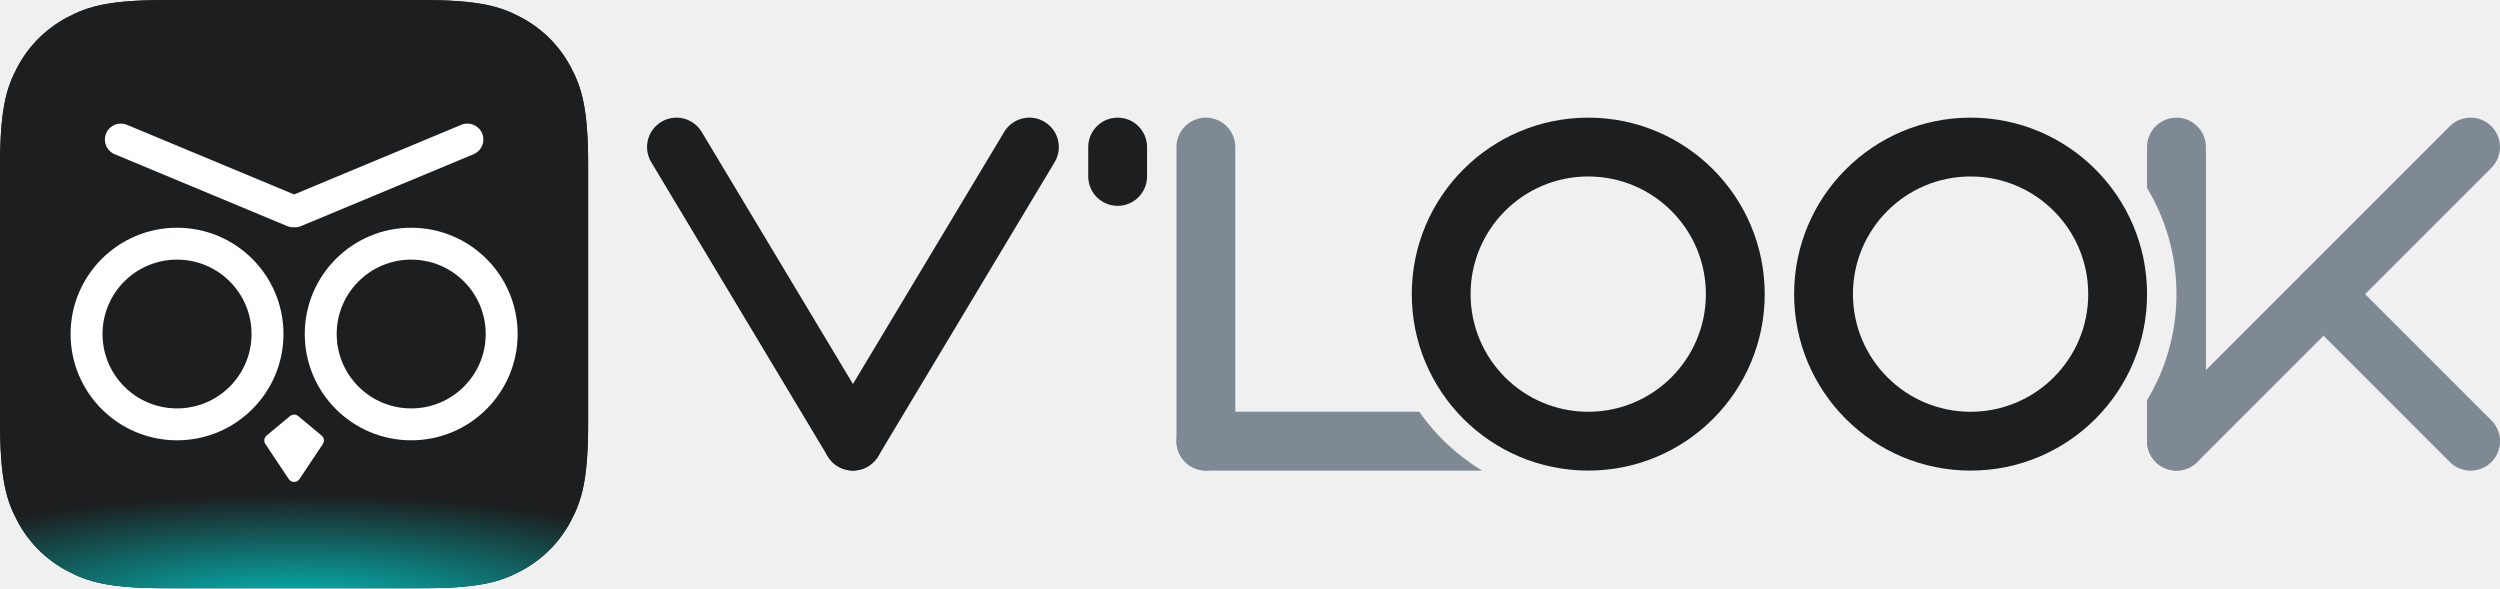
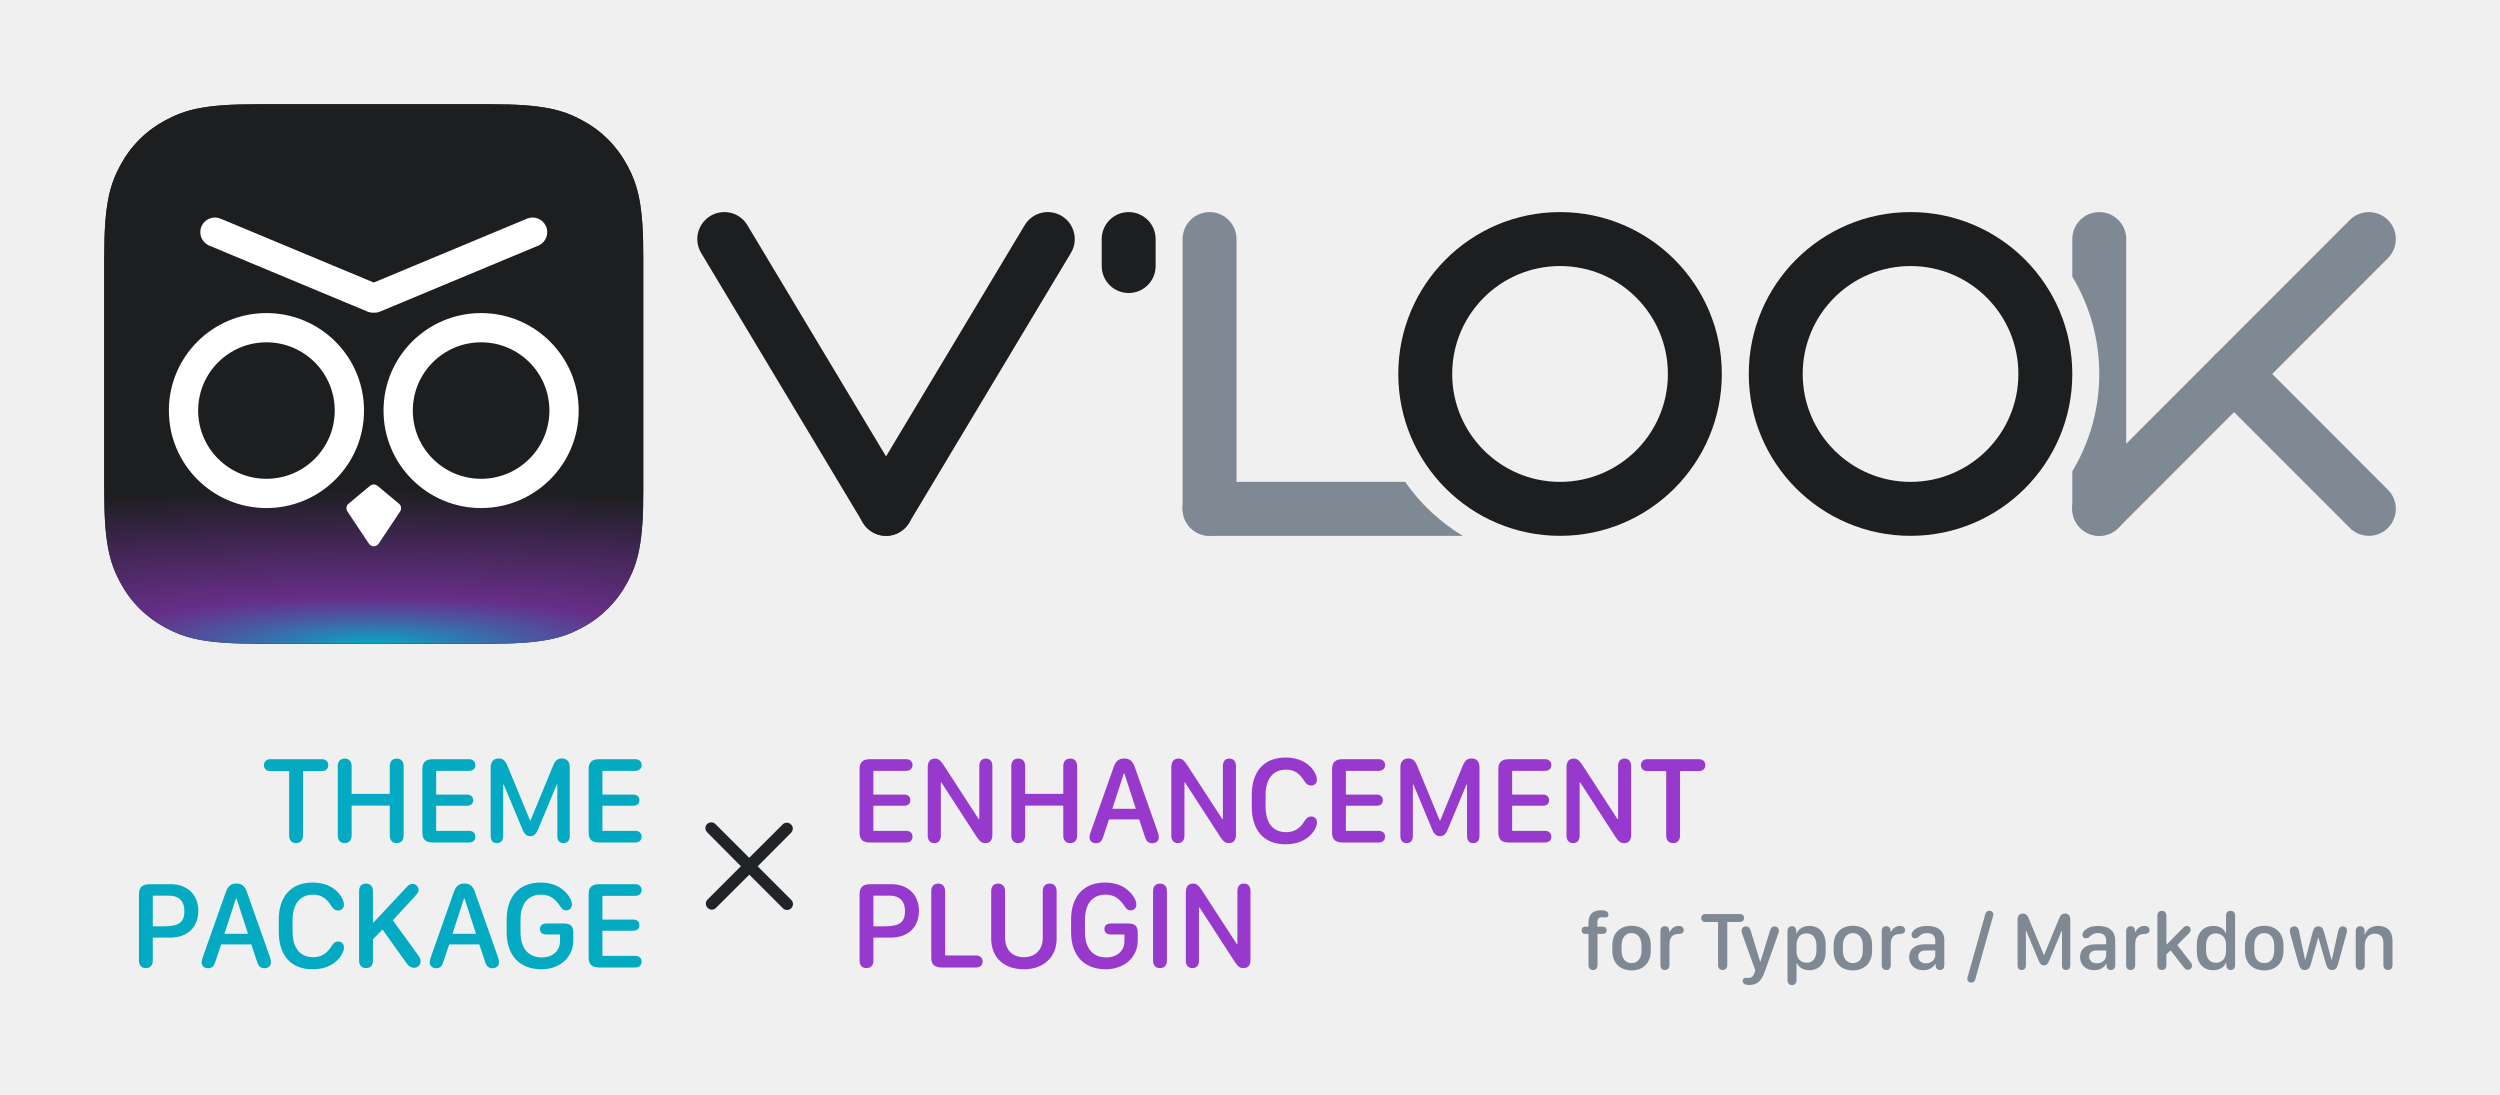
- <svg xmlns="http://www.w3.org/2000/svg" xmlns:xlink="http://www.w3.org/1999/xlink" width="425" height="100" viewBox="0 0 425 100">
+ <svg xmlns="http://www.w3.org/2000/svg" xmlns:xlink="http://www.w3.org/1999/xlink" width="500" height="219" viewBox="0 0 500 219">
  <defs>
-     <path d="M28.543 0h42.914c9.925 0 13.524 1.033 17.152 2.974a20.232 20.232 0 0 1 8.417 8.417c1.94 3.628 2.974 7.227 2.974 17.152v42.914c0 9.925-1.033 13.524-2.974 17.152a20.232 20.232 0 0 1-8.417 8.417C84.981 98.966 81.382 100 71.457 100H28.543c-9.925 0-13.524-1.033-17.152-2.974a20.232 20.232 0 0 1-8.417-8.417C1.034 84.981 0 81.382 0 71.457V28.543c0-9.925 1.033-13.524 2.974-17.152a20.232 20.232 0 0 1 8.417-8.417C15.019 1.034 18.618 0 28.543 0z" id="a" />
-     <radialGradient cy="100%" fx="50%" fy="100%" r="100%" gradientTransform="matrix(0 -1 .79966 0 -.3 1.5)" id="c">
-       <stop stop-color="#00DAD8" stop-opacity=".8" offset="0%" />
-       <stop stop-color="#00DAD8" stop-opacity=".7" offset="19.9%" />
-       <stop stop-color="#00DAD8" stop-opacity="0" offset="100%" />
+     <path d="M30.767 0h46.309c10.698 0 14.578 1.114 18.489 3.206 3.911 2.091 6.98 5.161 9.072 9.072 2.092 3.911 3.206 7.79 3.206 18.49v46.381c0 10.699-1.114 14.578-3.206 18.49-2.091 3.91-5.16 6.98-9.072 9.072-3.911 2.092-7.79 3.206-18.49 3.206H30.768c-10.698 0-14.578-1.114-18.489-3.206-3.911-2.092-6.98-5.161-9.072-9.073C1.114 91.728 0 87.848 0 77.15V30.767C0 20.07 1.114 16.19 3.206 12.278c2.091-3.911 5.161-6.98 9.072-9.072C16.19 1.114 20.068 0 30.768 0z" id="a" />
+     <radialGradient cy="100%" fx="50%" fy="100%" r="72.558%" gradientTransform="matrix(0 -1 2.40112 0 -1.901 1.5)" id="c">
+       <stop stop-color="#04AAC2" offset="0%" />
+       <stop stop-color="#9639CC" stop-opacity=".6" offset="30.303%" />
+       <stop stop-color="#9639CC" stop-opacity=".35" offset="59.775%" />
+       <stop stop-color="#9639CC" stop-opacity="0" offset="100%" />
    </radialGradient>
  </defs>
  <g fill="none" fill-rule="evenodd">
-     <path d="M28.543 0h42.914c9.925 0 13.524 1.033 17.152 2.974a20.232 20.232 0 0 1 8.417 8.417c1.94 3.628 2.974 7.227 2.974 17.152v42.914c0 9.925-1.033 13.524-2.974 17.152a20.232 20.232 0 0 1-8.417 8.417C84.981 98.966 81.382 100 71.457 100H28.543c-9.925 0-13.524-1.033-17.152-2.974a20.232 20.232 0 0 1-8.417-8.417C1.034 84.981 0 81.382 0 71.457V28.543c0-9.925 1.033-13.524 2.974-17.152a20.232 20.232 0 0 1 8.417-8.417C15.019 1.034 18.618 0 28.543 0z" fill="#303438" />
-     <path d="M50.894 70.732l3.984 3.314c.427.355.516.976.208 1.438l-3.983 5.965a1.086 1.086 0 0 1-1.806 0l-3.983-5.965a1.086 1.086 0 0 1 .208-1.438l3.984-3.314a1.086 1.086 0 0 1 1.388 0zM30.295 38.715c9.994 0 18.095 8.09 18.095 18.068 0 9.98-8.101 18.069-18.095 18.069-9.993 0-18.095-8.09-18.095-18.069 0-9.978 8.102-18.068 18.095-18.068zm39.81 0c9.993 0 18.095 8.09 18.095 18.068 0 9.98-8.102 18.069-18.095 18.069-9.994 0-18.095-8.09-18.095-18.069 0-9.978 8.101-18.068 18.095-18.068zm-39.81 5.42c-6.995 0-12.666 5.663-12.666 12.648 0 6.986 5.67 12.648 12.666 12.648s12.667-5.662 12.667-12.648c0-6.985-5.671-12.647-12.667-12.647zm39.81 0c-6.996 0-12.667 5.663-12.667 12.648 0 6.986 5.671 12.648 12.667 12.648 6.995 0 12.666-5.662 12.666-12.648 0-6.985-5.67-12.647-12.666-12.647zm8.459-22.897a2.717 2.717 0 0 1 3.551 1.337 2.708 2.708 0 0 1-1.312 3.602L51.49 38.389l-.056.025a2.703 2.703 0 0 1-1.235.226 2.702 2.702 0 0 1-1.234-.226l-.056-.025-29.313-12.212a2.708 2.708 0 0 1-1.312-3.602 2.717 2.717 0 0 1 3.551-1.337l.056.026L50.2 33.056l28.309-11.792z" fill="#FFF" />
-     <g>
+     <path d="M51.6 20.833H97.91c10.698 0 14.578 1.114 18.49 3.206 3.91 2.092 6.98 5.161 9.072 9.072 2.091 3.912 3.205 7.791 3.205 18.49v46.382c0 10.698-1.113 14.578-3.205 18.489-2.092 3.911-5.162 6.98-9.073 9.072-3.911 2.092-7.79 3.206-18.489 3.206H51.601c-10.699 0-14.578-1.114-18.49-3.206-3.91-2.091-6.98-5.161-9.072-9.072-2.092-3.911-3.206-7.791-3.206-18.49V51.602c0-10.699 1.114-14.578 3.206-18.49 2.092-3.91 5.161-6.98 9.072-9.072 3.912-2.092 7.791-3.206 18.49-3.206z" fill="#303438" />
+     <path d="M75.72 97.165l4.296 3.577a1.17 1.17 0 0 1 .225 1.55l-4.297 6.439a1.17 1.17 0 0 1-1.947 0l-4.297-6.44a1.17 1.17 0 0 1 .225-1.549l4.297-3.577a1.17 1.17 0 0 1 1.497 0zM53.504 62.614c10.777 0 19.514 8.73 19.514 19.498 0 10.769-8.737 19.499-19.514 19.499-10.778 0-19.515-8.73-19.515-19.499 0-10.769 8.737-19.498 19.515-19.498zm42.932 0c10.777 0 19.514 8.73 19.514 19.498 0 10.769-8.737 19.499-19.514 19.499-10.778 0-19.515-8.73-19.515-19.499 0-10.769 8.737-19.498 19.515-19.498zm-42.932 5.85c-7.545 0-13.66 6.11-13.66 13.648 0 7.538 6.115 13.65 13.66 13.65 7.544 0 13.66-6.112 13.66-13.65s-6.116-13.649-13.66-13.649zm42.932 0c-7.545 0-13.66 6.11-13.66 13.648 0 7.538 6.115 13.65 13.66 13.65 7.544 0 13.66-6.112 13.66-13.65s-6.116-13.649-13.66-13.649zm9.123-24.712a2.929 2.929 0 0 1 3.83 1.442 2.923 2.923 0 0 1-1.416 3.887L76.361 62.263l-.06.027c-.433.19-.888.267-1.331.243a2.914 2.914 0 0 1-1.33-.243l-.06-.027L41.965 49.08a2.923 2.923 0 0 1-1.416-3.887 2.929 2.929 0 0 1 3.83-1.442l.06.027 30.53 12.73 30.53-12.73z" fill="#FFF" />
+     <g transform="translate(20.833 20.833)">
      <mask id="b" fill="#fff">
        <use xlink:href="#a" />
      </mask>
-       <path fill="#1C1E1F" mask="url(#b)" d="M0 0h100v100H0z" />
-       <path fill="url(#c)" mask="url(#b)" d="M0 84h100v20H0z" />
+       <g mask="url(#b)">
+         <path fill="#1C1E1F" d="M0 0h107.843v107.917H0z" />
+         <path fill="url(#c)" d="M0 64.75h107.843v43.167H0z" />
+       </g>
      <g mask="url(#b)" fill="#FFF">
-         <path d="M50.694 70.732l3.984 3.314c.427.355.516.976.208 1.438l-3.983 5.965a1.086 1.086 0 0 1-1.806 0l-3.983-5.965a1.086 1.086 0 0 1 .208-1.438l3.984-3.314a1.086 1.086 0 0 1 1.388 0zM30.095 38.715c9.994 0 18.095 8.09 18.095 18.068 0 9.98-8.101 18.069-18.095 18.069-9.993 0-18.095-8.09-18.095-18.069 0-9.978 8.102-18.068 18.095-18.068zm39.81 0c9.993 0 18.095 8.09 18.095 18.068 0 9.98-8.102 18.069-18.095 18.069-9.994 0-18.095-8.09-18.095-18.069 0-9.978 8.101-18.068 18.095-18.068zm-39.81 5.42c-6.995 0-12.666 5.663-12.666 12.648 0 6.986 5.67 12.648 12.666 12.648s12.667-5.662 12.667-12.648c0-6.985-5.671-12.647-12.667-12.647zm39.81 0c-6.996 0-12.667 5.663-12.667 12.648 0 6.986 5.671 12.648 12.667 12.648 6.995 0 12.666-5.662 12.666-12.648 0-6.985-5.67-12.647-12.666-12.647zm8.459-22.897a2.717 2.717 0 0 1 3.551 1.337 2.708 2.708 0 0 1-1.312 3.602L51.29 38.389l-.056.025A2.703 2.703 0 0 1 50 38.64a2.702 2.702 0 0 1-1.234-.226l-.056-.025-29.313-12.212a2.708 2.708 0 0 1-1.312-3.602 2.717 2.717 0 0 1 3.551-1.337l.056.026L50 33.056l28.309-11.792z" />
+         <path d="M54.67 76.331l4.297 3.578a1.17 1.17 0 0 1 .225 1.549l-4.297 6.44a1.17 1.17 0 0 1-1.947 0l-4.297-6.44a1.17 1.17 0 0 1 .225-1.549l4.297-3.578a1.17 1.17 0 0 1 1.497 0zm-22.214-34.55c10.777 0 19.514 8.73 19.514 19.498 0 10.769-8.737 19.498-19.514 19.498-10.778 0-19.515-8.73-19.515-19.498 0-10.769 8.737-19.499 19.515-19.499zm42.932 0c10.777 0 19.514 8.73 19.514 19.498 0 10.769-8.737 19.498-19.514 19.498-10.778 0-19.515-8.73-19.515-19.498 0-10.769 8.737-19.499 19.515-19.499zM32.456 47.63c-7.545 0-13.66 6.11-13.66 13.649 0 7.538 6.115 13.649 13.66 13.649 7.544 0 13.66-6.111 13.66-13.65 0-7.537-6.116-13.648-13.66-13.648zm42.932 0c-7.545 0-13.66 6.11-13.66 13.649 0 7.538 6.115 13.649 13.66 13.649 7.544 0 13.66-6.111 13.66-13.65 0-7.537-6.116-13.648-13.66-13.648zm9.123-24.711a2.929 2.929 0 0 1 3.83 1.442 2.923 2.923 0 0 1-1.416 3.887L55.312 41.429l-.06.028c-.433.19-.888.267-1.331.243a2.914 2.914 0 0 1-1.33-.243l-.06-.028-31.614-13.181A2.923 2.923 0 0 1 19.5 24.36a2.929 2.929 0 0 1 3.83-1.442l.06.027 30.53 12.73 30.53-12.73z" />
      </g>
    </g>
    <g fill-rule="nonzero">
-       <path d="M391.464 46.464a5 5 0 0 1 6.89-.172l.181.172 25 25a5 5 0 0 1-6.89 7.244l-.18-.173-25-25a5 5 0 0 1 0-7.07z" fill="#7F8994" />
-       <path d="M423.536 21.464a5 5 0 0 0-6.89-.172l-.181.172-50 50a5 5 0 0 0 6.89 7.244l.18-.173 50-50a5 5 0 0 0 0-7.07z" fill="#7F8994" />
-       <path d="M177.573 20.712a5 5 0 0 0-6.738 1.522l-.122.193-30 50a5 5 0 0 0 8.452 5.339l.123-.194 30-50a5 5 0 0 0-1.715-6.86z" fill="#1C1E1F" />
-       <path d="M112.427 20.712a5 5 0 0 1 6.738 1.522l.122.193 30 50a5 5 0 0 1-8.452 5.339l-.123-.194-30-50a5 5 0 0 1 1.715-6.86z" fill="#1C1E1F" />
-       <path d="M205 20a5 5 0 0 0-4.995 4.783L200 25v50a5 5 0 0 0 9.995.217L210 75V25a5 5 0 0 0-5-5z" fill="#7F8994" />
-       <path d="M190 20a5 5 0 0 0-4.995 4.783L185 25v5a5 5 0 0 0 9.995.217L195 30v-5a5 5 0 0 0-5-5z" fill="#1C1E1F" />
-       <path d="M370 20a5 5 0 0 1 5 5v50l-.005.217A5 5 0 0 1 365 75v-6.962c3.174-5.267 5-11.44 5-18.038 0-6.599-1.826-12.77-5-18.039V25l.005-.217A5 5 0 0 1 370 20zM241.274 70a35.18 35.18 0 0 0 10.688 10H205l-.217-.005A5 5 0 0 1 205 70z" fill="#7F8994" />
-       <path d="M270 20c-16.569 0-30 13.431-30 30 0 16.568 13.431 30 30 30 16.568 0 30-13.432 30-30 0-16.569-13.432-30-30-30zm0 10c11.046 0 20 8.954 20 20s-8.954 20-20 20-20-8.954-20-20 8.954-20 20-20zM335 20c-16.569 0-30 13.431-30 30 0 16.568 13.431 30 30 30 16.568 0 30-13.432 30-30 0-16.569-13.432-30-30-30zm0 10c11.046 0 20 8.954 20 20s-8.954 20-20 20-20-8.954-20-20 8.954-20 20-20z" fill="#1C1E1F" />
+       <path d="M443 70.976a5.39 5.39 0 0 1 7.432-.186l.194.186 26.961 26.98a5.398 5.398 0 0 1 0 7.63 5.39 5.39 0 0 1-7.43.186l-.195-.186L443 78.607a5.398 5.398 0 0 1 0-7.63z" fill="#7F8994" />
+       <path d="M477.587 43.997a5.39 5.39 0 0 0-7.43-.186l-.195.186-53.922 53.958a5.398 5.398 0 0 0 0 7.631 5.39 5.39 0 0 0 7.43.186l.196-.186 53.921-53.958a5.398 5.398 0 0 0 0-7.631z" fill="#7F8994" />
+       <path d="M212.333 43.186a5.39 5.39 0 0 0-7.266 1.641l-.132.21-32.353 53.958a5.398 5.398 0 0 0 1.85 7.403 5.39 5.39 0 0 0 7.266-1.642l.132-.21 32.353-53.957a5.398 5.398 0 0 0-1.85-7.403z" fill="#1C1E1F" />
+       <path d="M142.079 43.186a5.39 5.39 0 0 1 7.266 1.641l.132.21 32.353 53.958a5.398 5.398 0 0 1-1.85 7.403 5.39 5.39 0 0 1-7.266-1.642l-.132-.21L140.23 50.59a5.398 5.398 0 0 1 1.85-7.403z" fill="#1C1E1F" />
+       <path d="M241.912 42.417c-2.9 0-5.265 2.29-5.387 5.161l-.005.234v53.959a5.394 5.394 0 0 0 5.392 5.396c2.9 0 5.264-2.29 5.387-5.162l.005-.234V47.812a5.394 5.394 0 0 0-5.392-5.395z" fill="#7F8994" />
+       <path d="M225.735 42.417c-2.9 0-5.265 2.29-5.387 5.161l-.005.234v5.396a5.394 5.394 0 0 0 5.392 5.396c2.9 0 5.265-2.29 5.387-5.162l.005-.234v-5.396a5.394 5.394 0 0 0-5.392-5.395z" fill="#1C1E1F" />
+       <path d="M419.853 42.417a5.394 5.394 0 0 1 5.392 5.395v53.959l-.005.234a5.394 5.394 0 0 1-5.387 5.162 5.394 5.394 0 0 1-5.392-5.396v-7.514a37.614 37.614 0 0 0 5.392-19.465c0-7.12-1.969-13.78-5.392-19.465v-7.515l.005-.234a5.394 5.394 0 0 1 5.387-5.161zM281.03 96.374a37.96 37.96 0 0 0 11.528 10.793h-50.646l-.234-.005a5.394 5.394 0 0 1-5.158-5.391 5.394 5.394 0 0 1 5.392-5.396z" fill="#7F8994" />
+       <path d="M312.01 42.417c-17.868 0-32.353 14.494-32.353 32.375 0 17.88 14.485 32.375 32.353 32.375 17.868 0 32.353-14.495 32.353-32.375 0-17.88-14.485-32.375-32.353-32.375zm0 10.791c11.912 0 21.568 9.663 21.568 21.584 0 11.92-9.656 21.583-21.568 21.583s-21.569-9.663-21.569-21.583c0-11.92 9.657-21.584 21.569-21.584zM382.108 42.417c-17.868 0-32.353 14.494-32.353 32.375 0 17.88 14.485 32.375 32.353 32.375 17.868 0 32.353-14.495 32.353-32.375 0-17.88-14.485-32.375-32.353-32.375zm0 10.791c11.912 0 21.568 9.663 21.568 21.584 0 11.92-9.656 21.583-21.568 21.583s-21.569-9.663-21.569-21.583c0-11.92 9.657-21.584 21.569-21.584z" fill="#1C1E1F" />
+     </g>
+     <g fill-rule="nonzero">
+       <g fill="#04AAC2">
+         <path d="M59.207 168.622c.854 0 1.392-.574 1.392-1.49v-12.914h3.796c.757 0 1.257-.476 1.257-1.184s-.5-1.197-1.257-1.197H54.043c-.744 0-1.27.489-1.27 1.197 0 .695.526 1.184 1.27 1.184h3.785v12.915c0 .928.524 1.49 1.379 1.49zM79.349 168.622c.866 0 1.379-.561 1.379-1.514V153.23c0-.952-.513-1.514-1.38-1.514-.878 0-1.391.562-1.391 1.514v5.542h-7.63v-5.542c0-.952-.512-1.514-1.379-1.514-.879 0-1.391.562-1.391 1.514v13.88c0 .952.512 1.513 1.391 1.513.867 0 1.38-.561 1.38-1.514v-5.993h7.629v5.993c0 .953.513 1.514 1.392 1.514zM84.475 166.522c0 1.368.66 1.978 2.1 1.978h7.214c.782 0 1.282-.452 1.282-1.16 0-.72-.5-1.172-1.282-1.172h-6.555v-5.017h6.201c.72 0 1.197-.427 1.197-1.11 0-.684-.476-1.124-1.197-1.124h-6.2v-4.748h6.579c.757 0 1.257-.452 1.257-1.16s-.5-1.172-1.257-1.172h-7.239c-1.44 0-2.1.623-2.1 1.978v12.707zM99.38 168.622c.818 0 1.258-.513 1.258-1.477v-10.242h.11l3.71 8.9c.44 1.073.891 1.427 1.6 1.427.695 0 1.135-.341 1.586-1.428l3.711-8.899h.11v10.242c0 .977.415 1.477 1.22 1.477.831 0 1.27-.513 1.27-1.477v-13.672c0-1.135-.573-1.782-1.562-1.782-.903 0-1.367.378-1.88 1.697l-4.407 10.705h-.097l-4.42-10.693c-.512-1.318-1-1.71-1.867-1.71-.989 0-1.587.66-1.587 1.783v13.672c0 .977.427 1.477 1.245 1.477zM117.727 166.522c0 1.368.66 1.978 2.1 1.978h7.214c.782 0 1.282-.452 1.282-1.16 0-.72-.5-1.172-1.282-1.172h-6.555v-5.017h6.201c.72 0 1.197-.427 1.197-1.11 0-.684-.476-1.124-1.197-1.124h-6.2v-4.748h6.579c.757 0 1.257-.452 1.257-1.16s-.5-1.172-1.257-1.172h-7.239c-1.44 0-2.1.623-2.1 1.978v12.707zM29.165 193.622c.88 0 1.392-.561 1.392-1.514v-4.59h3.503c3.406 0 5.603-2.038 5.603-5.346 0-3.21-2.185-5.335-5.53-5.335h-4.138c-1.586 0-2.209.599-2.209 2.149v13.122c0 .953.513 1.514 1.38 1.514zm1.392-8.362v-6.128h3.308c1.917 0 3.015 1.123 3.015 3.064 0 2.27-1.11 3.064-4.016 3.064h-2.307zM41.629 193.646c.744 0 1.16-.366 1.452-1.318l1.148-3.442h6.03l1.148 3.442c.28.94.72 1.318 1.464 1.318.794 0 1.319-.463 1.319-1.196 0-.305-.073-.635-.208-1.037l-4.577-12.952c-.415-1.233-1.014-1.758-2.124-1.758-1.111 0-1.71.537-2.137 1.758l-4.577 12.952c-.159.463-.232.78-.232 1.074 0 .708.525 1.16 1.294 1.16zm3.26-6.884l2.294-7.044h.134l2.283 7.044h-4.712zM55.752 186.334c0 4.773 2.442 7.52 6.75 7.52 2.015 0 3.638-.586 4.798-1.66.916-.818 1.49-1.904 1.49-2.722 0-.708-.452-1.172-1.185-1.172-.512 0-.83.232-1.27.866-.903 1.55-2.111 2.271-3.698 2.271-2.649 0-4.126-1.843-4.126-5.176v-2.221c0-3.26 1.49-5.115 4.126-5.115 1.563 0 2.686.732 3.65 2.32.44.646.793.854 1.33.854.696 0 1.172-.452 1.172-1.172 0-.733-.512-1.77-1.33-2.588-1.184-1.196-2.881-1.831-4.956-1.831-4.285 0-6.75 2.77-6.75 7.446v2.38zM82.742 193.561c.818 0 1.38-.55 1.38-1.33 0-.416-.123-.696-.684-1.453l-4.87-6.714 4.504-4.907c.5-.537.634-.794.634-1.16 0-.684-.524-1.22-1.22-1.22-.428 0-.77.195-1.245.732l-6.507 6.97h-.146v-6.25c0-.952-.513-1.514-1.38-1.514-.879 0-1.391.562-1.391 1.514v13.88c0 .952.525 1.513 1.404 1.513.866 0 1.367-.561 1.367-1.514v-4.248l1.916-1.965 4.761 6.69c.5.683.952.976 1.477.976zM87.234 193.646c.745 0 1.16-.366 1.453-1.318l1.147-3.442h6.03l1.148 3.442c.28.94.72 1.318 1.465 1.318.793 0 1.318-.463 1.318-1.196 0-.305-.073-.635-.207-1.037L95.01 178.46c-.415-1.233-1.013-1.758-2.124-1.758-1.11 0-1.709.537-2.136 1.758l-4.578 12.952c-.158.463-.232.78-.232 1.074 0 .708.525 1.16 1.294 1.16zm3.26-6.884l2.294-7.044h.135l2.282 7.044h-4.711zM101.333 186.432c0 4.651 2.588 7.422 6.934 7.422 3.723 0 6.396-2.405 6.396-5.774v-1.587c0-1.233-.561-1.794-1.818-1.794h-3.565c-.806 0-1.282.403-1.282 1.098 0 .696.476 1.099 1.282 1.099h2.722v1.306c0 1.965-1.452 3.284-3.65 3.284-2.685 0-4.248-1.856-4.248-5.066v-2.442c0-3.259 1.502-5.053 4.163-5.053 1.733 0 2.869.903 3.845 2.441.342.513.647.708 1.111.708.696 0 1.16-.464 1.16-1.184 0-.806-.61-1.868-1.538-2.71-1.16-1.098-2.784-1.672-4.737-1.672-4.26 0-6.775 2.783-6.775 7.385v2.54zM117.727 191.522c0 1.368.66 1.978 2.1 1.978h7.214c.782 0 1.282-.452 1.282-1.16 0-.72-.5-1.172-1.282-1.172h-6.555v-5.017h6.201c.72 0 1.197-.427 1.197-1.11 0-.684-.476-1.124-1.197-1.124h-6.2v-4.748h6.579c.757 0 1.257-.452 1.257-1.16s-.5-1.172-1.257-1.172h-7.239c-1.44 0-2.1.623-2.1 1.978v12.707z" />
+       </g>
+       <g fill="#7F8994">
+         <path d="M319.503 192.997v-6.217h1.034c.504 0 .797-.277.797-.725 0-.455-.293-.724-.797-.724h-1.058v-.822c0-.74.293-1.066.878-1.066.35 0 .44.049.757.049.35 0 .578-.236.578-.602 0-.236-.114-.432-.325-.586-.245-.163-.619-.253-1.107-.253-1.71 0-2.564.79-2.564 2.523v.757h-.586c-.504 0-.797.269-.797.724 0 .456.301.725.797.725h.586v6.217c0 .635.334 1.001.904 1.001.57 0 .903-.366.903-1.001zM326.315 185.152c-2.247 0-3.85 1.432-3.85 3.882v1.147c0 2.482 1.603 3.898 3.85 3.898 2.237 0 3.84-1.416 3.84-3.898v-1.155c0-2.442-1.603-3.874-3.84-3.874zm0 1.465c1.237 0 1.985.968 1.985 2.498v1.001c0 1.555-.748 2.507-1.985 2.507-1.23 0-2.002-.952-2.002-2.507v-1c0-1.53.773-2.5 2.002-2.5zM333.891 192.997v-4.175c0-1.35.627-2.018 1.855-2.034.31-.008.546-.057.709-.171.195-.13.292-.334.292-.619 0-.268-.105-.488-.3-.618-.163-.13-.4-.195-.684-.195-.798 0-1.449.415-1.84 1.228h-.065v-.26c-.024-.578-.333-.911-.87-.911-.57 0-.904.366-.904 1v6.755c0 .635.318 1.001.896 1.001.577 0 .911-.366.911-1.001zM344.527 193.998c.57 0 .928-.382.928-.993v-8.61h2.531c.505 0 .838-.317.838-.79 0-.471-.333-.797-.838-.797h-6.901c-.496 0-.846.326-.846.798 0 .464.35.79.846.79h2.523v8.61c0 .618.35.992.92.992zM348.523 196.187a.67.67 0 0 0 .204.488c.211.212.594.326 1.074.326 1.554 0 2.482-.749 3.133-2.604l2.726-7.715c.082-.236.122-.407.122-.553 0-.489-.374-.847-.87-.847-.464 0-.765.285-.928.88l-1.888 6.151h-.073l-1.872-6.152c-.163-.594-.472-.879-.944-.879-.521 0-.904.366-.904.855 0 .146.033.325.106.545l2.637 7.349c0 .04-.106.455-.122.48-.195.659-.651 1.082-1.172 1.082-.212 0-.366-.032-.513-.032-.431 0-.716.252-.716.626zM359.306 196.008v-3.385h.09c.382.903 1.27 1.416 2.45 1.416 2.034 0 3.287-1.424 3.287-3.76v-1.343c0-2.327-1.237-3.751-3.247-3.751-1.22 0-2.19.57-2.54 1.497h-.089v-.529c-.024-.586-.342-.911-.887-.911-.561 0-.87.358-.87 1v9.766c0 .643.325 1.001.895 1.001.577 0 .911-.358.911-1zm0-5.672v-1.318c0-1.473.757-2.344 2.002-2.344 1.27 0 1.986.903 1.986 2.514v.847c0 1.595-.716 2.514-1.962 2.514-1.204 0-2.026-.887-2.026-2.213zM370.577 185.152c-2.246 0-3.85 1.432-3.85 3.882v1.147c0 2.482 1.604 3.898 3.85 3.898 2.238 0 3.841-1.416 3.841-3.898v-1.155c0-2.442-1.603-3.874-3.84-3.874zm0 1.465c1.237 0 1.986.968 1.986 2.498v1.001c0 1.555-.749 2.507-1.986 2.507-1.229 0-2.002-.952-2.002-2.507v-1c0-1.53.773-2.5 2.002-2.5zM378.154 192.997v-4.175c0-1.35.626-2.018 1.855-2.034.31-.008.545-.057.708-.171.196-.13.293-.334.293-.619 0-.268-.106-.488-.3-.618-.164-.13-.4-.195-.685-.195-.797 0-1.448.415-1.839 1.228h-.065v-.26c-.024-.578-.333-.911-.87-.911-.57 0-.904.366-.904 1v6.755c0 .635.317 1.001.895 1.001.578 0 .912-.366.912-1.001zM387.04 192.802h.09v.382c.04.513.358.814.854.814.562 0 .88-.358.88-.977v-4.923c0-1.872-1.213-2.913-3.386-2.913-.895 0-1.579.154-2.1.439-.724.39-1.066.879-1.066 1.375 0 .39.26.66.66.66.309 0 .52-.082.74-.293.496-.505.968-.75 1.652-.75 1.099 0 1.693.505 1.693 1.474v.765h-2.149c-1.92.008-3.076.976-3.076 2.563 0 1.563 1.131 2.62 2.808 2.62 1.066 0 1.928-.439 2.4-1.236zm-3.393-1.473c0-.79.553-1.237 1.514-1.237h1.896v.927c0 .928-.806 1.644-1.856 1.644-.927 0-1.554-.537-1.554-1.334zM395.024 195.951l3.597-12.76c.024-.065.04-.18.049-.269.008-.423-.35-.781-.798-.781-.374 0-.675.22-.773.57l-3.589 12.76a.78.78 0 0 0 .749 1.058c.366 0 .667-.22.765-.578zM404.342 193.998c.545 0 .838-.342.838-.985v-6.827h.073l2.474 5.932c.293.716.594.952 1.066.952.464 0 .757-.228 1.058-.952l2.474-5.932h.074v6.827c0 .651.276.985.813.985.554 0 .847-.342.847-.985V183.9c0-.757-.383-1.188-1.042-1.188-.602 0-.911.252-1.253 1.13l-2.938 7.138h-.065l-2.946-7.13c-.342-.878-.667-1.138-1.245-1.138-.66 0-1.058.439-1.058 1.188v9.114c0 .651.285.985.83.985zM421.22 192.802h.09v.382c.04.513.358.814.854.814.562 0 .879-.358.879-.977v-4.923c0-1.872-1.213-2.913-3.385-2.913-.896 0-1.58.154-2.1.439-.724.39-1.066.879-1.066 1.375 0 .39.26.66.66.66.308 0 .52-.082.74-.293.496-.505.968-.75 1.652-.75 1.098 0 1.692.505 1.692 1.474v.765h-2.148c-1.92.008-3.076.976-3.076 2.563 0 1.563 1.131 2.62 2.807 2.62 1.066 0 1.93-.439 2.401-1.236zm-3.393-1.473c0-.79.553-1.237 1.513-1.237h1.896v.927c0 .928-.805 1.644-1.855 1.644-.928 0-1.554-.537-1.554-1.334zM427.039 192.997v-4.175c0-1.35.626-2.018 1.855-2.034.31-.008.546-.057.708-.171.196-.13.293-.334.293-.619 0-.268-.106-.488-.3-.618-.164-.13-.4-.195-.684-.195-.798 0-1.449.415-1.84 1.228h-.065v-.26c-.024-.578-.333-.911-.87-.911-.57 0-.904.366-.904 1v6.755c0 .635.318 1.001.895 1.001.578 0 .912-.366.912-1.001zM433.28 192.997v-2.124l.839-.798 2.645 3.402c.26.334.512.48.814.48.455 0 .83-.382.83-.83 0-.228-.106-.48-.318-.74l-2.628-3.37 2.335-2.368c.236-.244.334-.455.334-.7a.731.731 0 0 0-.757-.756c-.277 0-.513.122-.806.423l-3.198 3.255h-.09v-5.705c0-.634-.333-1-.903-1-.577 0-.903.366-.903 1v9.831c0 .635.334 1.001.911 1.001.57 0 .896-.366.896-1.001zM445.17 192.55h.09v.528c.032.586.35.92.879.92.57 0 .879-.358.879-1.001v-9.83c0-.635-.326-1.002-.904-1.002-.577 0-.903.367-.903 1.001v3.426h-.09c-.333-.878-1.269-1.407-2.465-1.407-2.002 0-3.288 1.432-3.288 3.678v1.497c0 2.246 1.261 3.679 3.255 3.679 1.245 0 2.287-.61 2.547-1.49zm-3.955-2.458v-.96c0-1.539.716-2.458 1.937-2.458 1.213 0 2.059.911 2.059 2.213v1.327c0 1.44-.781 2.344-2.018 2.344-1.245 0-1.978-.912-1.978-2.466zM452.853 185.152c-2.246 0-3.85 1.432-3.85 3.882v1.147c0 2.482 1.604 3.898 3.85 3.898 2.238 0 3.84-1.416 3.84-3.898v-1.155c0-2.442-1.602-3.874-3.84-3.874zm0 1.465c1.237 0 1.985.968 1.985 2.498v1.001c0 1.555-.748 2.507-1.985 2.507-1.23 0-2.002-.952-2.002-2.507v-1c0-1.53.773-2.5 2.002-2.5zM459.632 192.468c.317 1.18.642 1.53 1.334 1.53.692 0 .993-.326 1.31-1.53l1.36-4.915h.065l1.391 4.915c.326 1.204.66 1.53 1.343 1.53.643 0 .968-.334 1.286-1.53l1.587-5.867c.065-.22.09-.375.09-.497 0-.488-.35-.83-.88-.83-.44 0-.757.334-.879.92l-1.261 5.72h-.081l-1.44-5.322c-.277-1.025-.562-1.318-1.189-1.318-.635 0-.911.293-1.18 1.318l-1.408 5.323H461l-1.205-5.705c-.114-.61-.44-.936-.911-.936-.553 0-.928.366-.928.895 0 .122.025.269.073.489l1.604 5.81zM478.496 193.005v-4.899c0-1.855-1.058-2.921-2.898-2.921-1.285 0-2.238.626-2.588 1.676h-.089v-.692c-.016-.594-.334-.927-.879-.927-.553 0-.895.366-.895.976v6.779c0 .635.325 1.001.903 1.001.57 0 .904-.366.904-1.001v-3.874c0-1.489.789-2.392 2.034-2.392 1.09 0 1.693.667 1.693 1.88v4.386c0 .635.333 1.001.911 1.001.57 0 .904-.358.904-.993z" />
+       </g>
+       <path d="M143.19 181.584l6.674-6.653 6.714 6.714c.447.468 1.2.468 1.668 0a1.167 1.167 0 0 0 0-1.669l-6.714-6.713 6.673-6.694c.468-.468.489-1.22 0-1.668a1.156 1.156 0 0 0-1.688 0l-6.674 6.653-6.754-6.735a1.167 1.167 0 0 0-1.668 0c-.468.448-.448 1.2.02 1.648l6.734 6.775-6.653 6.653c-.468.448-.468 1.22.02 1.689.469.468 1.201.468 1.649 0z" fill="#202428" />
+       <g fill="#9639CC">
+         <path d="M171.91 166.522c0 1.368.659 1.978 2.099 1.978h7.214c.782 0 1.282-.452 1.282-1.16 0-.72-.5-1.172-1.282-1.172h-6.555v-5.017h6.201c.72 0 1.197-.427 1.197-1.11 0-.684-.476-1.124-1.197-1.124h-6.2v-4.748h6.579c.757 0 1.257-.452 1.257-1.16s-.5-1.172-1.257-1.172h-7.239c-1.44 0-2.1.623-2.1 1.978v12.707zM188.17 167.145V156.5h.121l7.02 10.84c.646.977 1.037 1.282 1.757 1.282.928 0 1.404-.586 1.404-1.672v-13.758c0-.915-.488-1.477-1.318-1.477-.83 0-1.294.562-1.294 1.477V163.8h-.135l-6.958-10.717c-.598-.904-1.025-1.368-1.745-1.368-.977 0-1.477.598-1.477 1.722v13.708c0 .916.488 1.477 1.318 1.477.83 0 1.306-.561 1.306-1.477zM214.048 168.622c.867 0 1.38-.561 1.38-1.514V153.23c0-.952-.513-1.514-1.38-1.514-.879 0-1.392.562-1.392 1.514v5.542h-7.629v-5.542c0-.952-.513-1.514-1.38-1.514-.878 0-1.39.562-1.39 1.514v13.88c0 .952.512 1.513 1.39 1.513.867 0 1.38-.561 1.38-1.514v-5.993h7.63v5.993c0 .953.512 1.514 1.391 1.514zM219.2 168.646c.744 0 1.16-.366 1.452-1.318l1.148-3.442h6.03l1.147 3.442c.281.94.72 1.318 1.465 1.318.794 0 1.318-.463 1.318-1.196 0-.305-.073-.635-.207-1.037l-4.578-12.952c-.415-1.233-1.013-1.758-2.124-1.758-1.11 0-1.709.537-2.136 1.758l-4.578 12.952c-.158.463-.232.78-.232 1.074 0 .708.525 1.16 1.294 1.16zm3.259-6.884l2.295-7.044h.134l2.283 7.044h-4.712zM236.887 167.145V156.5h.122l7.02 10.84c.647.977 1.037 1.282 1.757 1.282.928 0 1.404-.586 1.404-1.672v-13.758c0-.915-.488-1.477-1.318-1.477-.83 0-1.294.562-1.294 1.477V163.8h-.134l-6.958-10.717c-.599-.904-1.026-1.368-1.746-1.368-.977 0-1.477.598-1.477 1.722v13.708c0 .916.488 1.477 1.318 1.477.83 0 1.306-.561 1.306-1.477zM250.352 161.334c0 4.773 2.441 7.52 6.75 7.52 2.014 0 3.638-.586 4.798-1.66.915-.818 1.489-1.904 1.489-2.722 0-.708-.452-1.172-1.184-1.172-.513 0-.83.232-1.27.866-.903 1.55-2.112 2.271-3.698 2.271-2.65 0-4.126-1.843-4.126-5.176v-2.221c0-3.26 1.489-5.115 4.126-5.115 1.562 0 2.685.732 3.65 2.32.439.646.793.854 1.33.854.696 0 1.172-.452 1.172-1.172 0-.733-.513-1.77-1.33-2.588-1.185-1.196-2.882-1.831-4.957-1.831-4.284 0-6.75 2.77-6.75 7.446v2.38zM266.416 166.522c0 1.368.66 1.978 2.1 1.978h7.214c.781 0 1.282-.452 1.282-1.16 0-.72-.5-1.172-1.282-1.172h-6.555v-5.017h6.201c.72 0 1.196-.427 1.196-1.11 0-.684-.476-1.124-1.196-1.124h-6.201v-4.748h6.58c.756 0 1.257-.452 1.257-1.16s-.5-1.172-1.257-1.172h-7.24c-1.44 0-2.099.623-2.099 1.978v12.707zM281.321 168.622c.818 0 1.257-.513 1.257-1.477v-10.242h.11l3.711 8.9c.44 1.073.891 1.427 1.6 1.427.695 0 1.135-.341 1.586-1.428l3.711-8.899h.11v10.242c0 .977.415 1.477 1.22 1.477.83 0 1.27-.513 1.27-1.477v-13.672c0-1.135-.574-1.782-1.562-1.782-.904 0-1.367.378-1.88 1.697l-4.407 10.705h-.098L283.53 153.4c-.512-1.318-1-1.71-1.867-1.71-.989 0-1.587.66-1.587 1.783v13.672c0 .977.427 1.477 1.245 1.477zM299.668 166.522c0 1.368.66 1.978 2.1 1.978h7.214c.781 0 1.282-.452 1.282-1.16 0-.72-.5-1.172-1.282-1.172h-6.555v-5.017h6.201c.72 0 1.196-.427 1.196-1.11 0-.684-.476-1.124-1.196-1.124h-6.201v-4.748h6.58c.756 0 1.257-.452 1.257-1.16s-.5-1.172-1.257-1.172h-7.24c-1.44 0-2.099.623-2.099 1.978v12.707zM315.928 167.145V156.5h.122l7.02 10.84c.646.977 1.037 1.282 1.757 1.282.928 0 1.404-.586 1.404-1.672v-13.758c0-.915-.489-1.477-1.319-1.477s-1.294.562-1.294 1.477V163.8h-.134l-6.958-10.717c-.598-.904-1.025-1.368-1.746-1.368-.976 0-1.477.598-1.477 1.722v13.708c0 .916.489 1.477 1.319 1.477s1.306-.561 1.306-1.477zM334.617 168.622c.854 0 1.392-.574 1.392-1.49v-12.914h3.796c.757 0 1.257-.476 1.257-1.184s-.5-1.197-1.257-1.197h-10.352c-.744 0-1.27.489-1.27 1.197 0 .695.526 1.184 1.27 1.184h3.785v12.915c0 .928.524 1.49 1.379 1.49zM173.289 193.622c.879 0 1.391-.561 1.391-1.514v-4.59h3.504c3.406 0 5.603-2.038 5.603-5.346 0-3.21-2.185-5.335-5.53-5.335h-4.138c-1.587 0-2.21.599-2.21 2.149v13.122c0 .953.513 1.514 1.38 1.514zm1.391-8.362v-6.128h3.309c1.916 0 3.015 1.123 3.015 3.064 0 2.27-1.111 3.064-4.016 3.064h-2.308zM196.531 192.304c0-.72-.525-1.209-1.294-1.209h-6.213V178.23c0-.952-.513-1.514-1.38-1.514-.879 0-1.391.562-1.391 1.514v13.293c0 1.368.659 1.978 2.1 1.978h6.884c.77 0 1.294-.476 1.294-1.196zM211.326 187.738v-9.533c0-.928-.537-1.49-1.392-1.49-.866 0-1.38.562-1.38 1.49v9.326c0 2.405-1.464 3.906-3.771 3.906-2.32 0-3.772-1.49-3.772-3.906v-9.326c0-.928-.537-1.49-1.392-1.49-.866 0-1.379.562-1.379 1.49v9.497c0 3.698 2.43 6.152 6.543 6.152 3.943 0 6.543-2.441 6.543-6.116zM214.219 186.432c0 4.651 2.588 7.422 6.934 7.422 3.723 0 6.396-2.405 6.396-5.774v-1.587c0-1.233-.561-1.794-1.819-1.794h-3.564c-.806 0-1.282.403-1.282 1.098 0 .696.476 1.099 1.282 1.099h2.722v1.306c0 1.965-1.453 3.284-3.65 3.284-2.686 0-4.248-1.856-4.248-5.066v-2.441c0-3.26 1.501-5.054 4.163-5.054 1.733 0 2.868.903 3.845 2.441.342.513.647.708 1.11.708.696 0 1.16-.464 1.16-1.184 0-.806-.61-1.868-1.538-2.71-1.16-1.098-2.783-1.672-4.736-1.672-4.26 0-6.775 2.783-6.775 7.385v2.54zM232.005 193.622c.866 0 1.379-.561 1.379-1.514V178.23c0-.952-.513-1.514-1.38-1.514-.878 0-1.391.562-1.391 1.514v13.88c0 .952.525 1.513 1.392 1.513zM239.793 192.145V181.5h.122l7.019 10.84c.647.977 1.037 1.282 1.758 1.282.927 0 1.403-.586 1.403-1.672v-13.758c0-.915-.488-1.477-1.318-1.477-.83 0-1.294.562-1.294 1.477V188.8h-.134l-6.958-10.717c-.598-.904-1.026-1.368-1.746-1.368-.976 0-1.477.598-1.477 1.722v13.708c0 .916.488 1.477 1.319 1.477.83 0 1.306-.561 1.306-1.477z" />
+       </g>
    </g>
  </g>
</svg>
